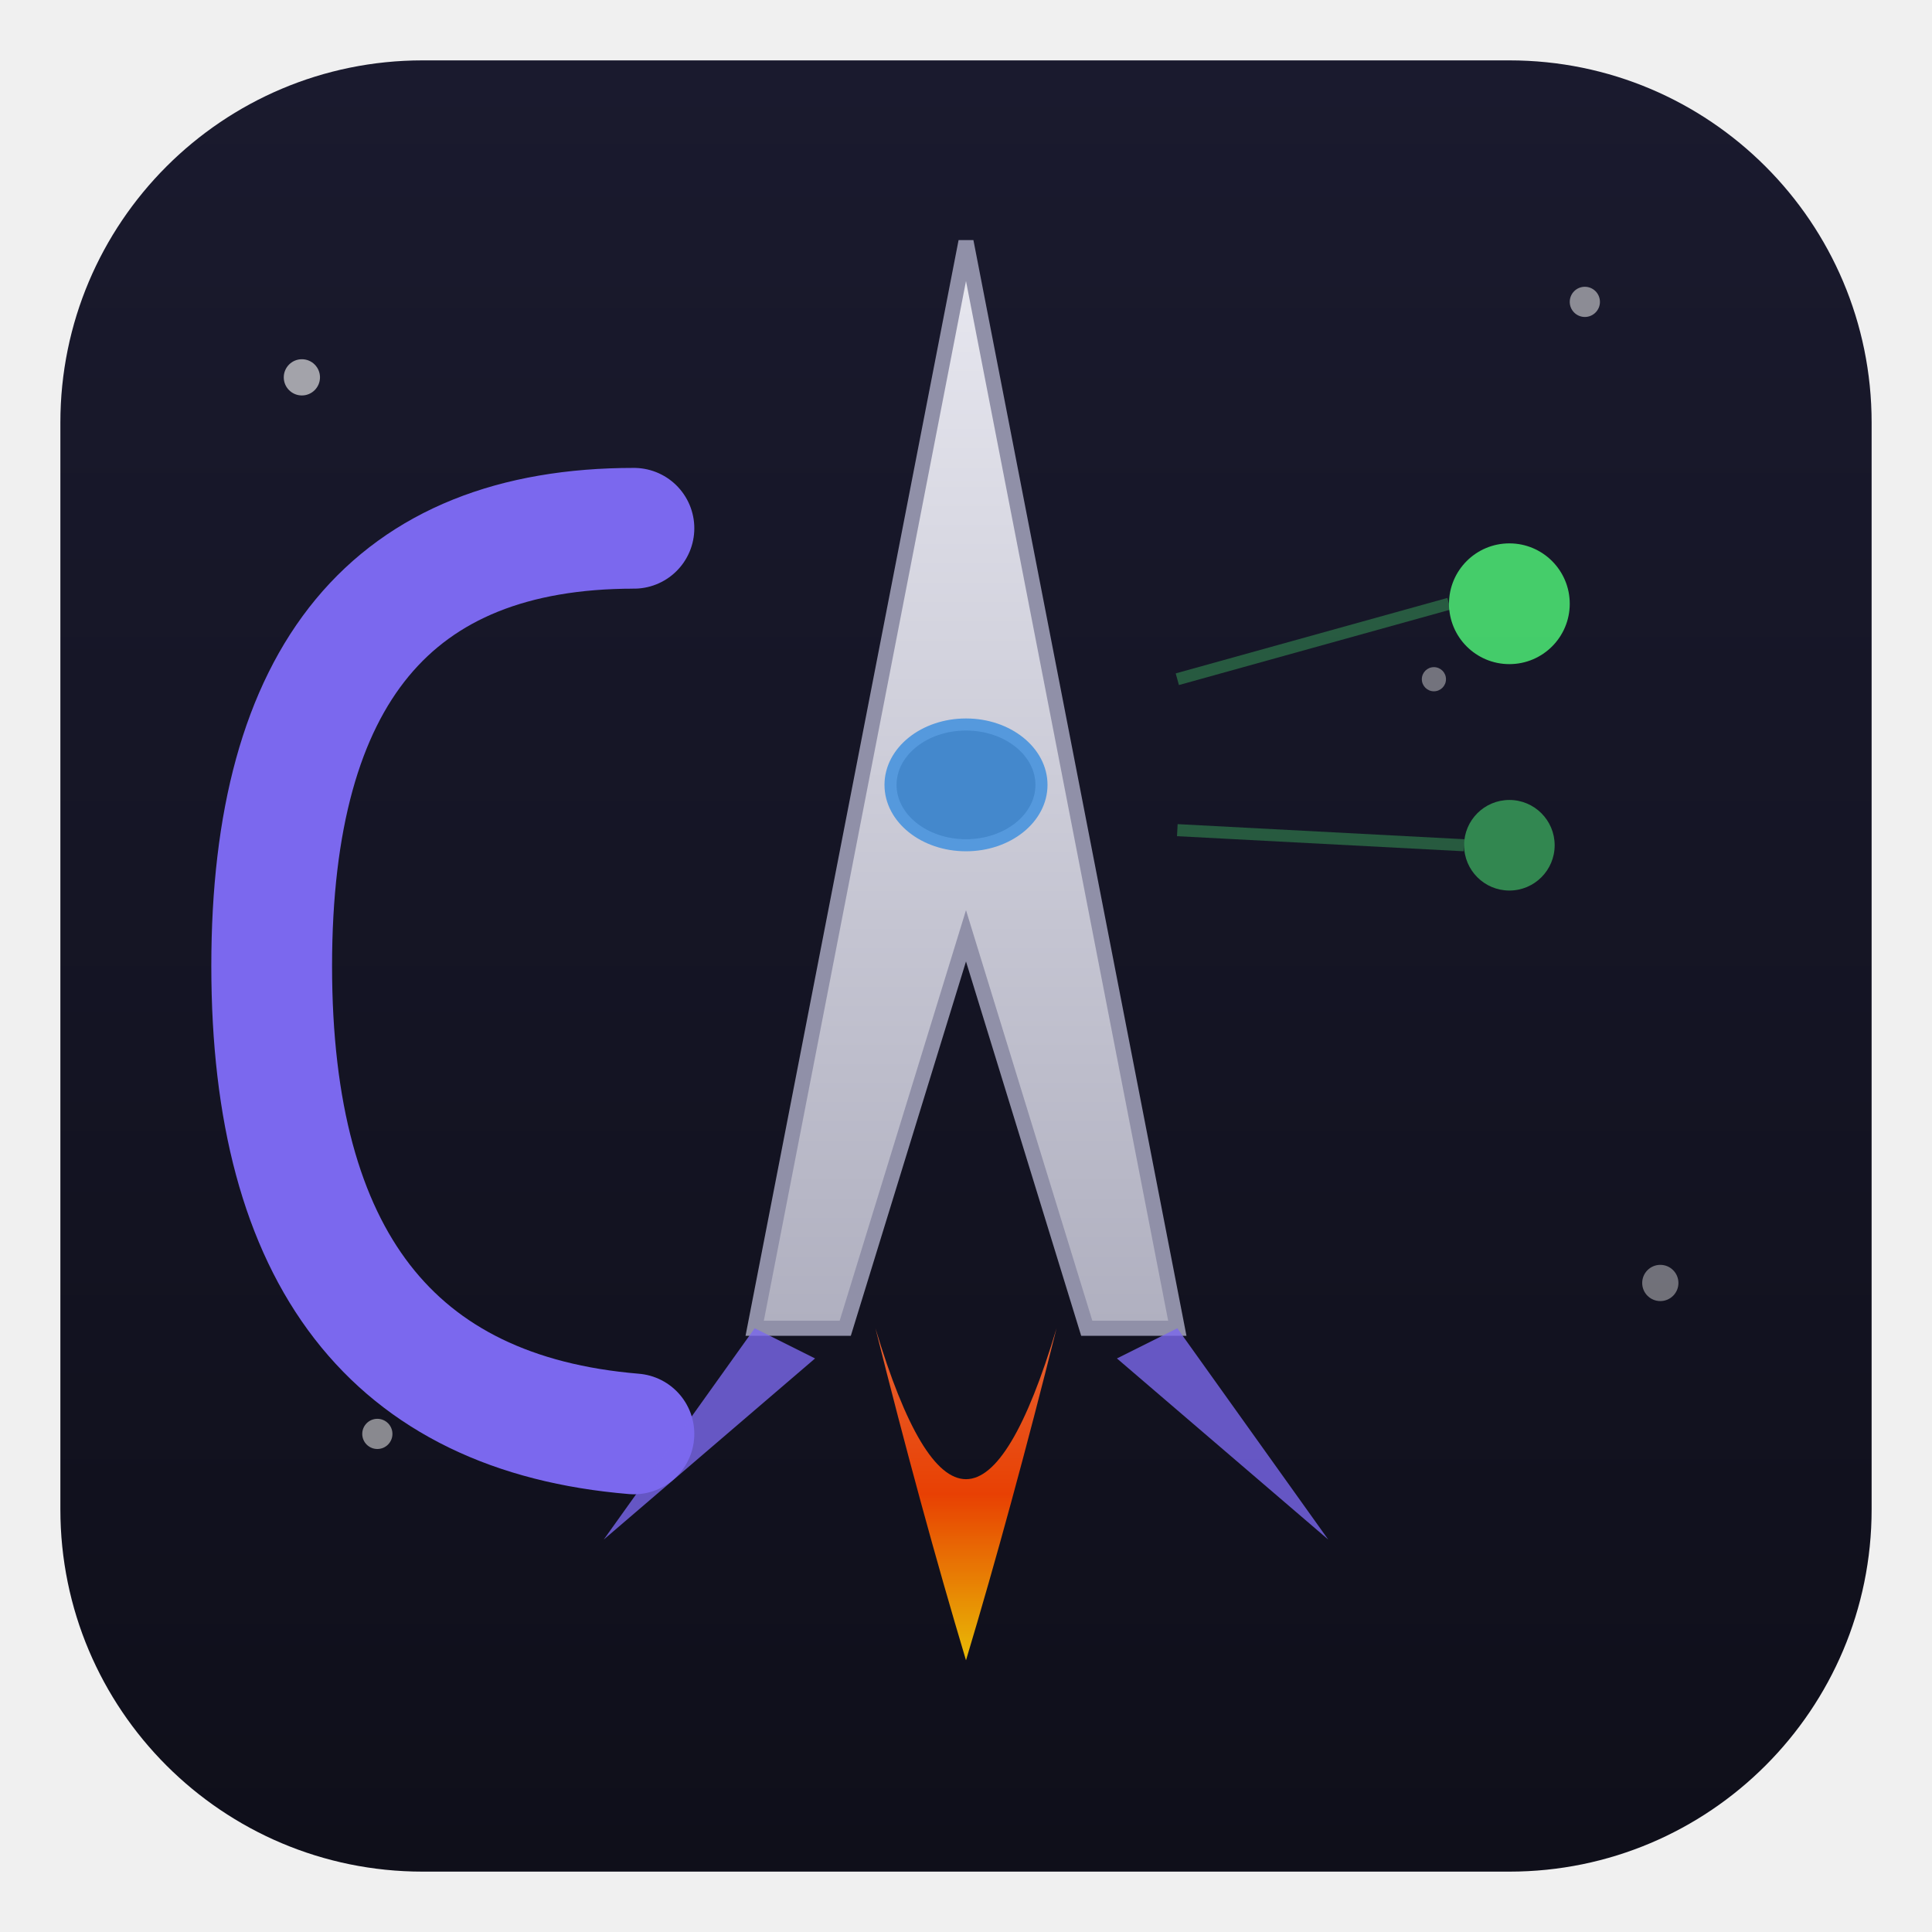
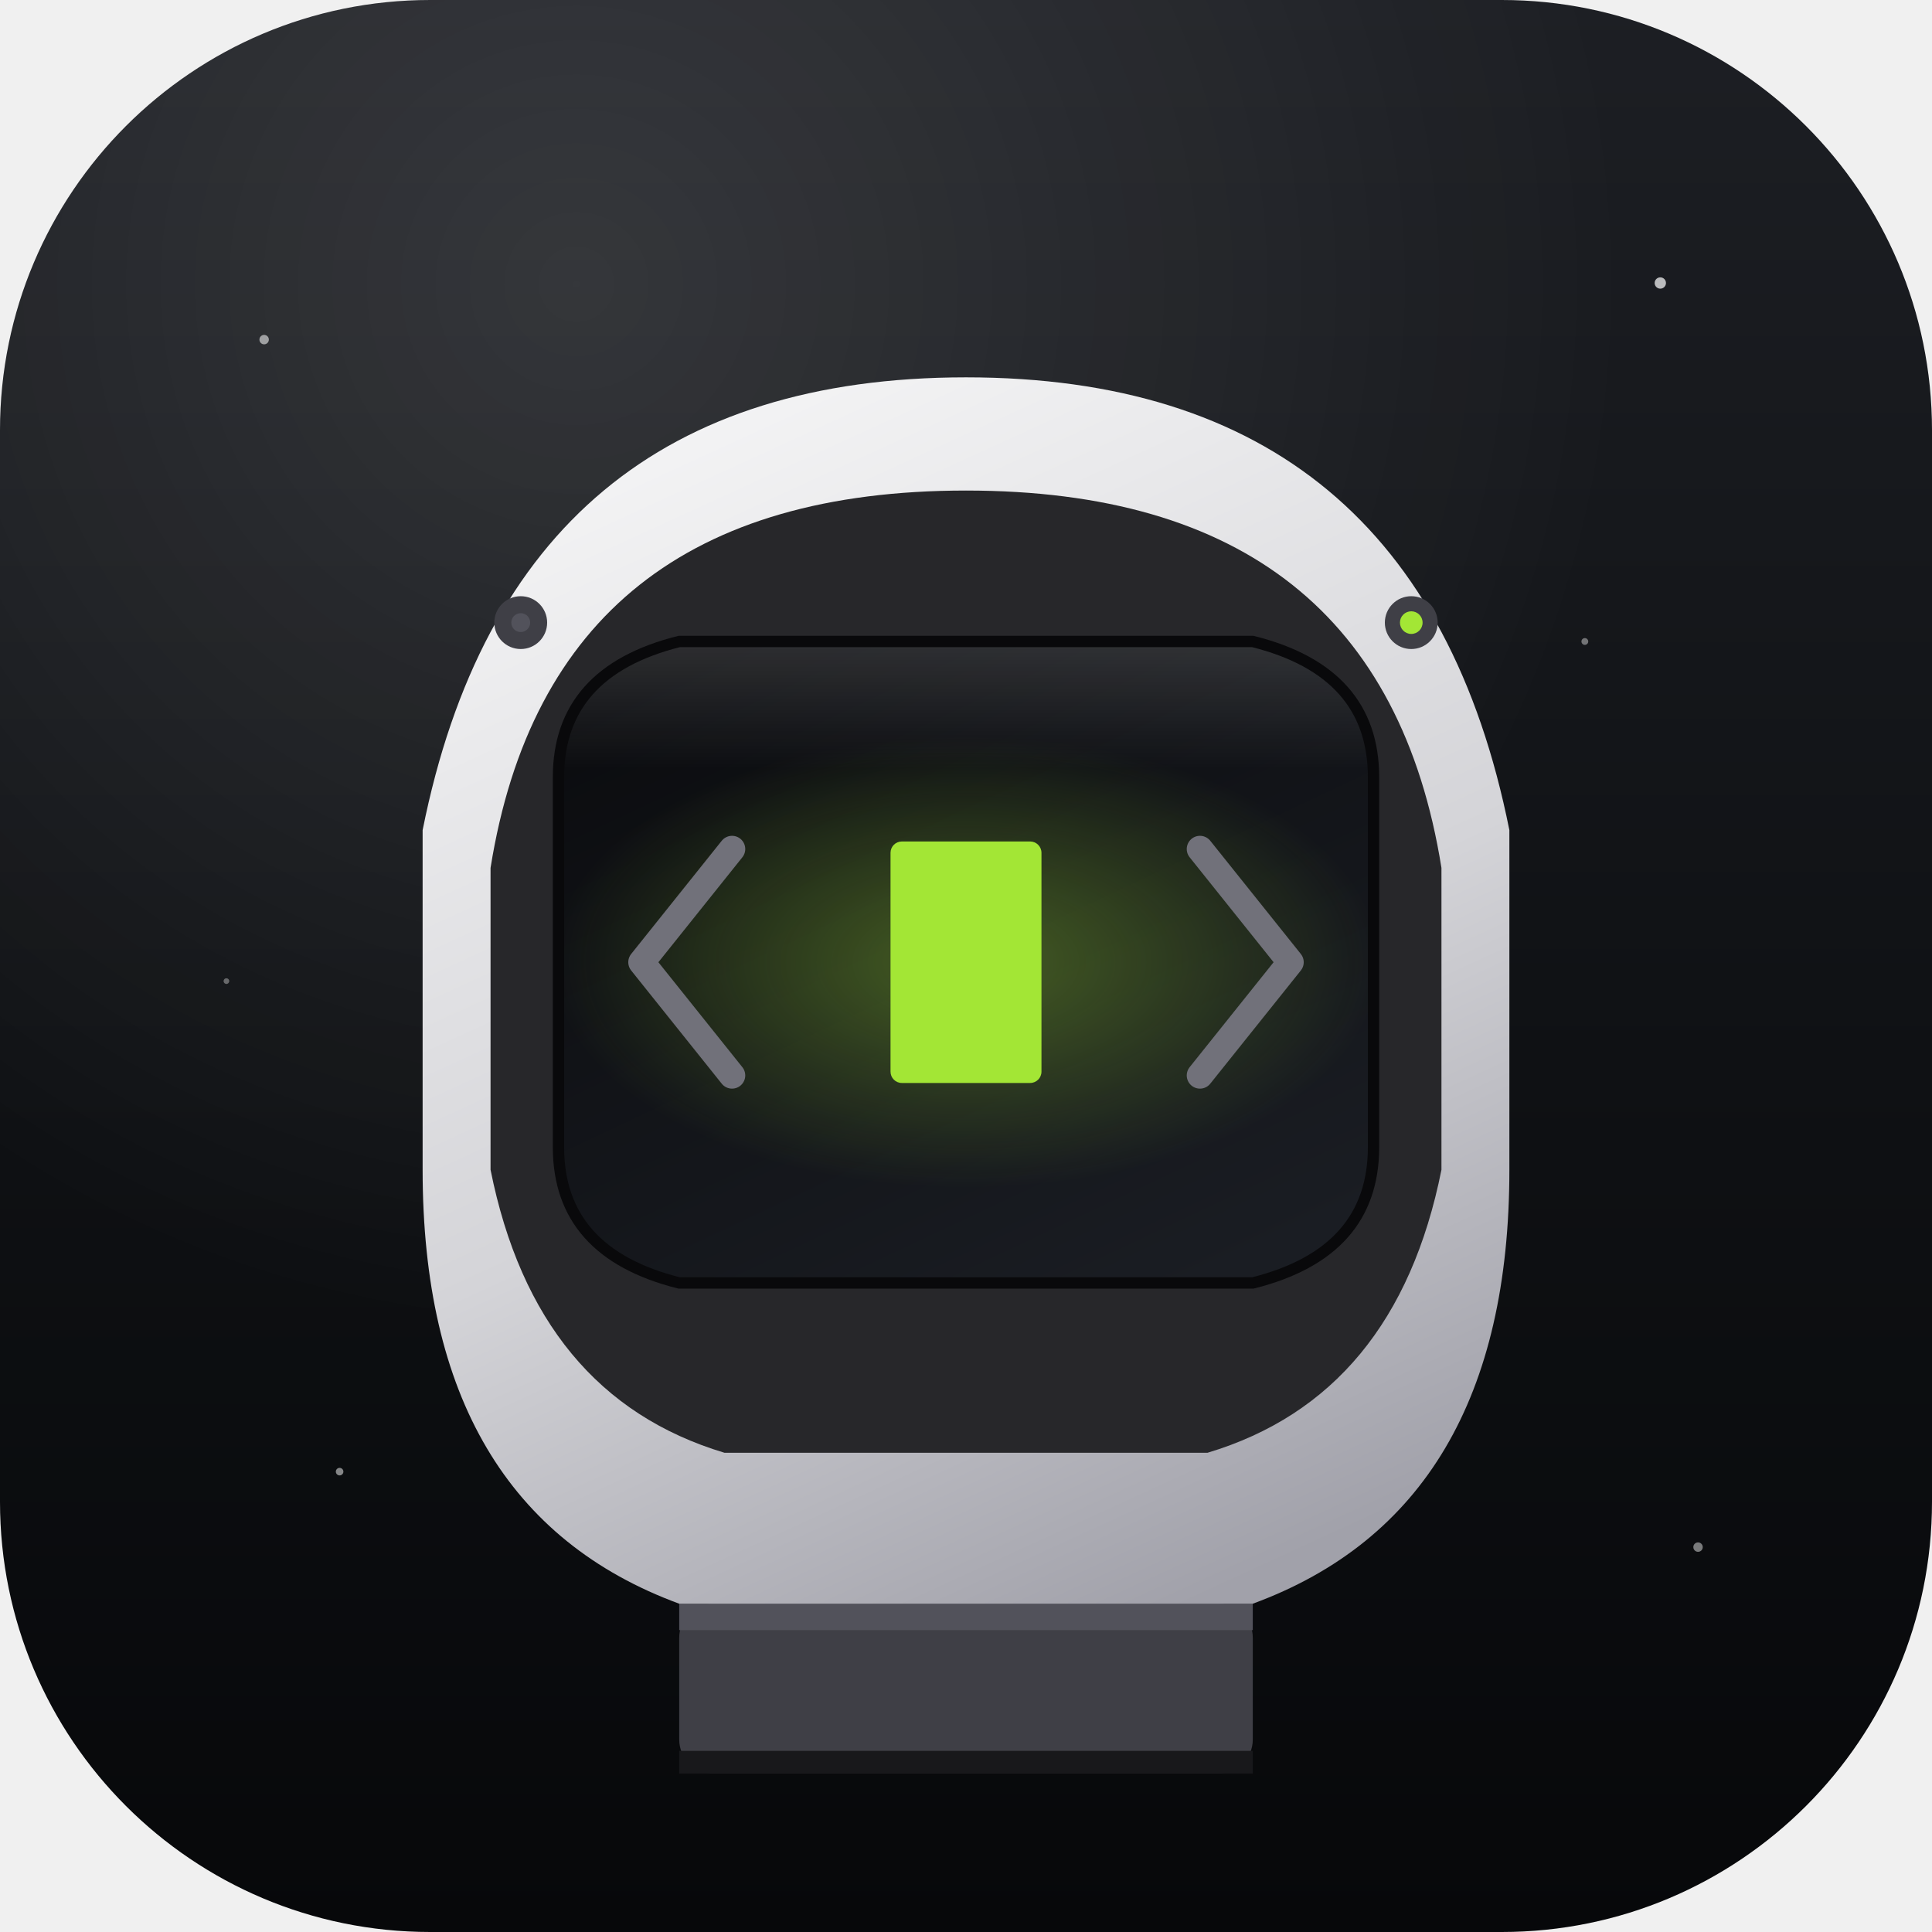
- <svg xmlns="http://www.w3.org/2000/svg" viewBox="0 0 128 128" width="128" height="128">
+ <svg xmlns="http://www.w3.org/2000/svg" viewBox="0 0 1024 1024" width="1024" height="1024">
  <defs>
    <linearGradient id="bg" x1="0" y1="0" x2="0" y2="1">
-       <stop offset="0%" stop-color="#1a1a2e" />
-       <stop offset="100%" stop-color="#0f0f1a" />
+       <stop offset="0%" stop-color="#1d1f24" />
+       <stop offset="55%" stop-color="#0f1114" />
+       <stop offset="100%" stop-color="#07080a" />
    </linearGradient>
-     <linearGradient id="rocket" x1="0" y1="0" x2="0" y2="1">
-       <stop offset="0%" stop-color="#e8e8f0" />
-       <stop offset="100%" stop-color="#b0b0c0" />
+     <radialGradient id="gloss" cx="0.3" cy="0.15" r="0.9">
+       <stop offset="0%" stop-color="#ffffff" stop-opacity="0.12" />
+       <stop offset="60%" stop-color="#ffffff" stop-opacity="0" />
+     </radialGradient>
+     <linearGradient id="helmet" x1="0.3" y1="0" x2="0.7" y2="1">
+       <stop offset="0%" stop-color="#f4f4f5" />
+       <stop offset="55%" stop-color="#d4d4d8" />
+       <stop offset="100%" stop-color="#a1a1aa" />
    </linearGradient>
-     <linearGradient id="flame" x1="0" y1="0" x2="0" y2="1">
-       <stop offset="0%" stop-color="#ff6b35" />
-       <stop offset="50%" stop-color="#ff4500" />
-       <stop offset="100%" stop-color="#ffcc02" />
+     <linearGradient id="visor" x1="0.2" y1="0" x2="0.8" y2="1">
+       <stop offset="0%" stop-color="#0b0c0f" />
+       <stop offset="100%" stop-color="#1a1d23" />
    </linearGradient>
+     <linearGradient id="visor-gloss" x1="0" y1="0" x2="0" y2="1">
+       <stop offset="0%" stop-color="#ffffff" stop-opacity="0.14" />
+       <stop offset="45%" stop-color="#ffffff" stop-opacity="0" />
+     </linearGradient>
+     <radialGradient id="accent" cx="0.5" cy="0.5" r="0.5">
+       <stop offset="0%" stop-color="#a3e635" stop-opacity="0.35" />
+       <stop offset="100%" stop-color="#a3e635" stop-opacity="0" />
+     </radialGradient>
+     <clipPath id="visorClip">
+       <path d="M 296 412 Q 296 356, 360 340 L 664 340 Q 728 356, 728 412 L 728 608 Q 728 664, 664 680 L 360 680 Q 296 664, 296 608 Z" />
+     </clipPath>
  </defs>
-   <rect x="4" y="4" width="120" height="120" rx="24" fill="url(#bg)" />
-   <circle cx="20" cy="25" r="1.2" fill="#ffffff" opacity="0.6" />
-   <circle cx="105" cy="20" r="1" fill="#ffffff" opacity="0.5" />
-   <circle cx="95" cy="45" r="0.8" fill="#ffffff" opacity="0.4" />
-   <circle cx="25" cy="95" r="1" fill="#ffffff" opacity="0.5" />
-   <circle cx="110" cy="85" r="1.2" fill="#ffffff" opacity="0.4" />
-   <circle cx="15" cy="60" r="0.8" fill="#ffffff" opacity="0.3" />
-   <path d="M42 35 Q18 35,18 64 Q18 93,42 95" fill="none" stroke="#7B68EE" stroke-width="8" stroke-linecap="round" />
-   <path d="M64 16 L78 88 L72 88 L64 62 L56 88 L50 88 Z" fill="url(#rocket)" stroke="#9090a8" stroke-width="1" />
-   <ellipse cx="64" cy="52" rx="5" ry="4" fill="#4488cc" stroke="#5599dd" stroke-width="0.8" />
-   <path d="M50 88 L40 102 L54 90" fill="#7B68EE" opacity="0.8" />
-   <path d="M78 88 L88 102 L74 90" fill="#7B68EE" opacity="0.8" />
-   <path d="M58 88 Q64 108,70 88 Q67 100,64 110 Q61 100,58 88" fill="url(#flame)" opacity="0.9" />
-   <circle cx="100" cy="40" r="4" fill="#50fa7b" opacity="0.8" />
-   <circle cx="100" cy="56" r="3" fill="#50fa7b" opacity="0.5" />
-   <line x1="96" y1="40" x2="78" y2="45" stroke="#50fa7b" stroke-width="0.8" opacity="0.3" />
-   <line x1="97" y1="56" x2="78" y2="55" stroke="#50fa7b" stroke-width="0.8" opacity="0.3" />
+   <rect width="1024" height="1024" rx="228" fill="url(#bg)" />
+   <rect width="1024" height="1024" rx="228" fill="url(#gloss)" />
+   <g fill="#ffffff">
+     <circle cx="140" cy="180" r="2.5" opacity="0.55" />
+     <circle cx="880" cy="150" r="3" opacity="0.7" />
+     <circle cx="840" cy="340" r="1.8" opacity="0.4" />
+     <circle cx="180" cy="780" r="2" opacity="0.5" />
+     <circle cx="900" cy="820" r="2.5" opacity="0.45" />
+     <circle cx="120" cy="520" r="1.5" opacity="0.35" />
+   </g>
+   <rect x="360" y="850" width="304" height="90" rx="18" fill="#3f3f46" />
+   <rect x="360" y="850" width="304" height="14" fill="#52525b" />
+   <rect x="360" y="928" width="304" height="12" fill="#18181b" />
+   <path d="M 512 200 Q 752 200, 800 440 L 800 620 Q 800 800, 664 850 L 360 850 Q 224 800, 224 620 L 224 440 Q 272 200, 512 200 Z" fill="url(#helmet)" />
+   <path d="M 512 260 Q 732 260, 764 460 L 764 620 Q 740 740, 640 770 L 384 770 Q 284 740, 260 620 L 260 460 Q 292 260, 512 260 Z" fill="#27272a" />
+   <path d="M 296 412 Q 296 356, 360 340 L 664 340 Q 728 356, 728 412 L 728 608 Q 728 664, 664 680 L 360 680 Q 296 664, 296 608 Z" fill="url(#visor)" />
+   <g clip-path="url(#visorClip)">
+     <ellipse cx="512" cy="510" rx="220" ry="120" fill="url(#accent)" />
+     <path d="M 388 450 L 340 510 L 388 570" stroke="#71717a" stroke-width="14" stroke-linecap="round" stroke-linejoin="round" fill="none" />
+     <path d="M 636 450 L 684 510 L 636 570" stroke="#71717a" stroke-width="14" stroke-linecap="round" stroke-linejoin="round" fill="none" />
+     <rect x="472" y="446" width="80" height="128" rx="6" fill="#a3e635" />
+   </g>
+   <path d="M 296 412 Q 296 356, 360 340 L 664 340 Q 728 356, 728 412 L 728 490 Q 512 450, 296 490 Z" fill="url(#visor-gloss)" />
+   <path d="M 296 412 Q 296 356, 360 340 L 664 340 Q 728 356, 728 412 L 728 608 Q 728 664, 664 680 L 360 680 Q 296 664, 296 608 Z" fill="none" stroke="#09090b" stroke-width="6" />
+   <circle cx="748" cy="330" r="14" fill="#3f3f46" />
+   <circle cx="748" cy="330" r="6" fill="#a3e635" />
+   <circle cx="276" cy="330" r="14" fill="#3f3f46" />
+   <circle cx="276" cy="330" r="5" fill="#52525b" />
</svg>
